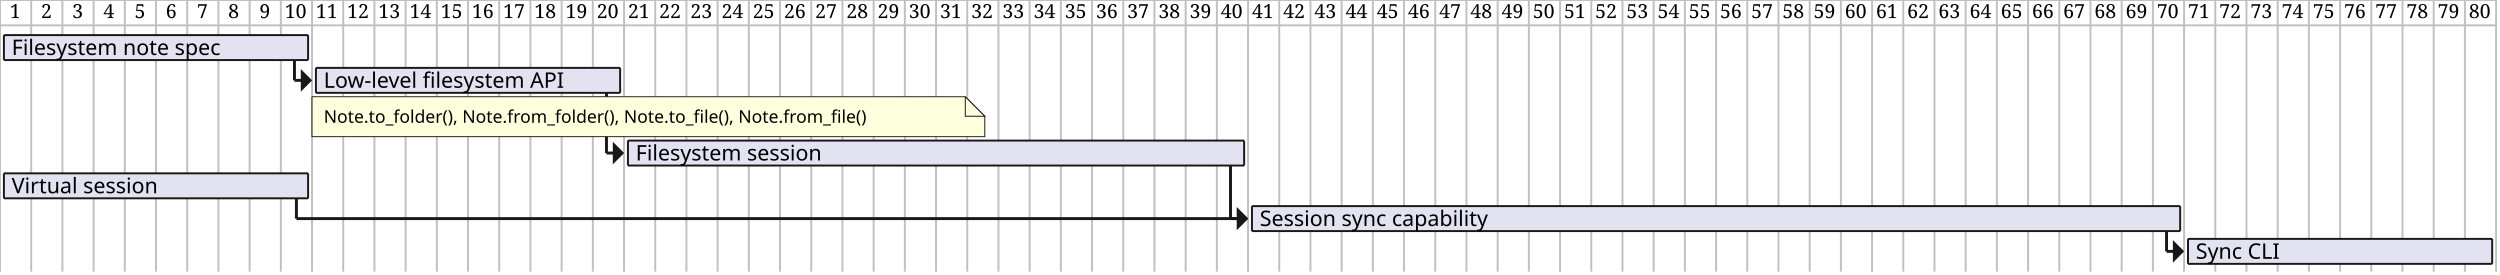
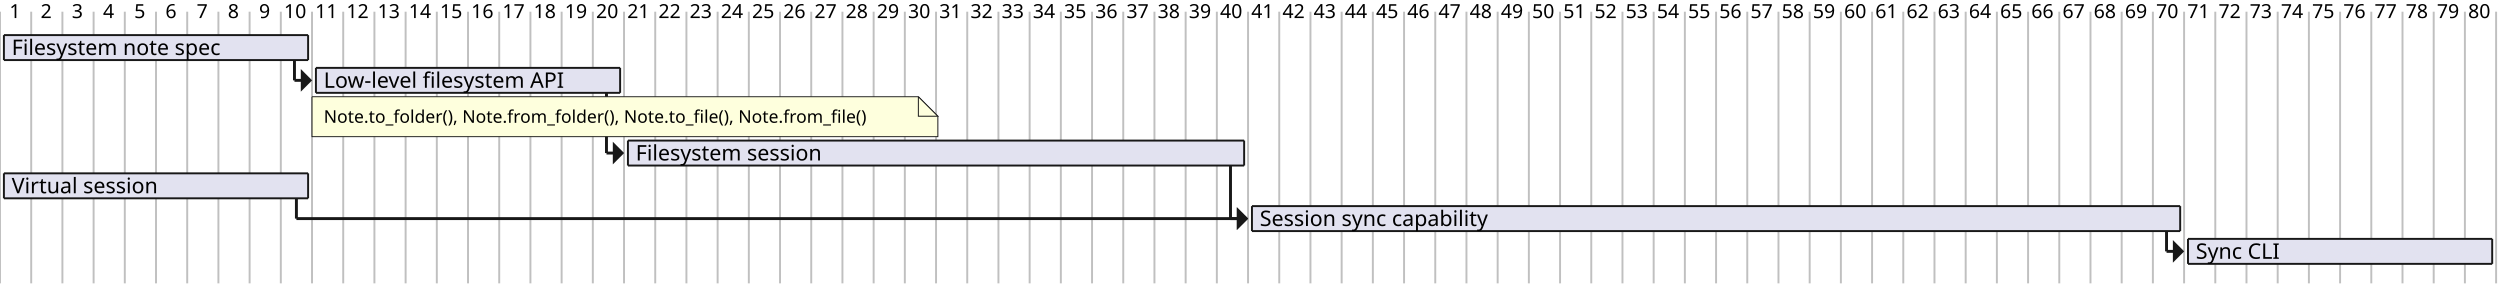
- <svg xmlns="http://www.w3.org/2000/svg" contentStyleType="text/css" height="141px" preserveAspectRatio="none" style="width:1282px;height:141px;background:#FFFFFF;" version="1.1" viewBox="0 0 1282 141" width="1282px" zoomAndPan="magnify">
+ <svg xmlns="http://www.w3.org/2000/svg" contentStyleType="text/css" height="147px" preserveAspectRatio="none" style="width:1282px;height:147px;background:#FFFFFF;" version="1.1" viewBox="0 0 1282 147" width="1282px" zoomAndPan="magnify">
  <defs />
  <g>
-     <line style="stroke:#C0C0C0;stroke-width:1.0;" x1="0" x2="0" y1="0" y2="139.305" />
-     <line style="stroke:#C0C0C0;stroke-width:1.0;" x1="16" x2="16" y1="0" y2="139.305" />
-     <line style="stroke:#C0C0C0;stroke-width:1.0;" x1="32" x2="32" y1="0" y2="139.305" />
-     <line style="stroke:#C0C0C0;stroke-width:1.0;" x1="48" x2="48" y1="0" y2="139.305" />
-     <line style="stroke:#C0C0C0;stroke-width:1.0;" x1="64" x2="64" y1="0" y2="139.305" />
-     <line style="stroke:#C0C0C0;stroke-width:1.0;" x1="80" x2="80" y1="0" y2="139.305" />
-     <line style="stroke:#C0C0C0;stroke-width:1.0;" x1="96" x2="96" y1="0" y2="139.305" />
-     <line style="stroke:#C0C0C0;stroke-width:1.0;" x1="112" x2="112" y1="0" y2="139.305" />
-     <line style="stroke:#C0C0C0;stroke-width:1.0;" x1="128" x2="128" y1="0" y2="139.305" />
-     <line style="stroke:#C0C0C0;stroke-width:1.0;" x1="144" x2="144" y1="0" y2="139.305" />
-     <line style="stroke:#C0C0C0;stroke-width:1.0;" x1="160" x2="160" y1="0" y2="139.305" />
-     <line style="stroke:#C0C0C0;stroke-width:1.0;" x1="176" x2="176" y1="0" y2="139.305" />
-     <line style="stroke:#C0C0C0;stroke-width:1.0;" x1="192" x2="192" y1="0" y2="139.305" />
-     <line style="stroke:#C0C0C0;stroke-width:1.0;" x1="208" x2="208" y1="0" y2="139.305" />
-     <line style="stroke:#C0C0C0;stroke-width:1.0;" x1="224" x2="224" y1="0" y2="139.305" />
-     <line style="stroke:#C0C0C0;stroke-width:1.0;" x1="240" x2="240" y1="0" y2="139.305" />
-     <line style="stroke:#C0C0C0;stroke-width:1.0;" x1="256" x2="256" y1="0" y2="139.305" />
-     <line style="stroke:#C0C0C0;stroke-width:1.0;" x1="272" x2="272" y1="0" y2="139.305" />
-     <line style="stroke:#C0C0C0;stroke-width:1.0;" x1="288" x2="288" y1="0" y2="139.305" />
-     <line style="stroke:#C0C0C0;stroke-width:1.0;" x1="304" x2="304" y1="0" y2="139.305" />
-     <line style="stroke:#C0C0C0;stroke-width:1.0;" x1="320" x2="320" y1="0" y2="139.305" />
-     <line style="stroke:#C0C0C0;stroke-width:1.0;" x1="336" x2="336" y1="0" y2="139.305" />
-     <line style="stroke:#C0C0C0;stroke-width:1.0;" x1="352" x2="352" y1="0" y2="139.305" />
-     <line style="stroke:#C0C0C0;stroke-width:1.0;" x1="368" x2="368" y1="0" y2="139.305" />
-     <line style="stroke:#C0C0C0;stroke-width:1.0;" x1="384" x2="384" y1="0" y2="139.305" />
-     <line style="stroke:#C0C0C0;stroke-width:1.0;" x1="400" x2="400" y1="0" y2="139.305" />
-     <line style="stroke:#C0C0C0;stroke-width:1.0;" x1="416" x2="416" y1="0" y2="139.305" />
-     <line style="stroke:#C0C0C0;stroke-width:1.0;" x1="432" x2="432" y1="0" y2="139.305" />
-     <line style="stroke:#C0C0C0;stroke-width:1.0;" x1="448" x2="448" y1="0" y2="139.305" />
-     <line style="stroke:#C0C0C0;stroke-width:1.0;" x1="464" x2="464" y1="0" y2="139.305" />
-     <line style="stroke:#C0C0C0;stroke-width:1.0;" x1="480" x2="480" y1="0" y2="139.305" />
-     <line style="stroke:#C0C0C0;stroke-width:1.0;" x1="496" x2="496" y1="0" y2="139.305" />
-     <line style="stroke:#C0C0C0;stroke-width:1.0;" x1="512" x2="512" y1="0" y2="139.305" />
-     <line style="stroke:#C0C0C0;stroke-width:1.0;" x1="528" x2="528" y1="0" y2="139.305" />
-     <line style="stroke:#C0C0C0;stroke-width:1.0;" x1="544" x2="544" y1="0" y2="139.305" />
-     <line style="stroke:#C0C0C0;stroke-width:1.0;" x1="560" x2="560" y1="0" y2="139.305" />
-     <line style="stroke:#C0C0C0;stroke-width:1.0;" x1="576" x2="576" y1="0" y2="139.305" />
-     <line style="stroke:#C0C0C0;stroke-width:1.0;" x1="592" x2="592" y1="0" y2="139.305" />
-     <line style="stroke:#C0C0C0;stroke-width:1.0;" x1="608" x2="608" y1="0" y2="139.305" />
-     <line style="stroke:#C0C0C0;stroke-width:1.0;" x1="624" x2="624" y1="0" y2="139.305" />
-     <line style="stroke:#C0C0C0;stroke-width:1.0;" x1="640" x2="640" y1="0" y2="139.305" />
-     <line style="stroke:#C0C0C0;stroke-width:1.0;" x1="656" x2="656" y1="0" y2="139.305" />
-     <line style="stroke:#C0C0C0;stroke-width:1.0;" x1="672" x2="672" y1="0" y2="139.305" />
-     <line style="stroke:#C0C0C0;stroke-width:1.0;" x1="688" x2="688" y1="0" y2="139.305" />
-     <line style="stroke:#C0C0C0;stroke-width:1.0;" x1="704" x2="704" y1="0" y2="139.305" />
-     <line style="stroke:#C0C0C0;stroke-width:1.0;" x1="720" x2="720" y1="0" y2="139.305" />
-     <line style="stroke:#C0C0C0;stroke-width:1.0;" x1="736" x2="736" y1="0" y2="139.305" />
-     <line style="stroke:#C0C0C0;stroke-width:1.0;" x1="752" x2="752" y1="0" y2="139.305" />
-     <line style="stroke:#C0C0C0;stroke-width:1.0;" x1="768" x2="768" y1="0" y2="139.305" />
-     <line style="stroke:#C0C0C0;stroke-width:1.0;" x1="784" x2="784" y1="0" y2="139.305" />
-     <line style="stroke:#C0C0C0;stroke-width:1.0;" x1="800" x2="800" y1="0" y2="139.305" />
-     <line style="stroke:#C0C0C0;stroke-width:1.0;" x1="816" x2="816" y1="0" y2="139.305" />
-     <line style="stroke:#C0C0C0;stroke-width:1.0;" x1="832" x2="832" y1="0" y2="139.305" />
-     <line style="stroke:#C0C0C0;stroke-width:1.0;" x1="848" x2="848" y1="0" y2="139.305" />
-     <line style="stroke:#C0C0C0;stroke-width:1.0;" x1="864" x2="864" y1="0" y2="139.305" />
-     <line style="stroke:#C0C0C0;stroke-width:1.0;" x1="880" x2="880" y1="0" y2="139.305" />
-     <line style="stroke:#C0C0C0;stroke-width:1.0;" x1="896" x2="896" y1="0" y2="139.305" />
-     <line style="stroke:#C0C0C0;stroke-width:1.0;" x1="912" x2="912" y1="0" y2="139.305" />
-     <line style="stroke:#C0C0C0;stroke-width:1.0;" x1="928" x2="928" y1="0" y2="139.305" />
-     <line style="stroke:#C0C0C0;stroke-width:1.0;" x1="944" x2="944" y1="0" y2="139.305" />
-     <line style="stroke:#C0C0C0;stroke-width:1.0;" x1="960" x2="960" y1="0" y2="139.305" />
-     <line style="stroke:#C0C0C0;stroke-width:1.0;" x1="976" x2="976" y1="0" y2="139.305" />
-     <line style="stroke:#C0C0C0;stroke-width:1.0;" x1="992" x2="992" y1="0" y2="139.305" />
-     <line style="stroke:#C0C0C0;stroke-width:1.0;" x1="1008" x2="1008" y1="0" y2="139.305" />
-     <line style="stroke:#C0C0C0;stroke-width:1.0;" x1="1024" x2="1024" y1="0" y2="139.305" />
-     <line style="stroke:#C0C0C0;stroke-width:1.0;" x1="1040" x2="1040" y1="0" y2="139.305" />
-     <line style="stroke:#C0C0C0;stroke-width:1.0;" x1="1056" x2="1056" y1="0" y2="139.305" />
-     <line style="stroke:#C0C0C0;stroke-width:1.0;" x1="1072" x2="1072" y1="0" y2="139.305" />
-     <line style="stroke:#C0C0C0;stroke-width:1.0;" x1="1088" x2="1088" y1="0" y2="139.305" />
-     <line style="stroke:#C0C0C0;stroke-width:1.0;" x1="1104" x2="1104" y1="0" y2="139.305" />
-     <line style="stroke:#C0C0C0;stroke-width:1.0;" x1="1120" x2="1120" y1="0" y2="139.305" />
-     <line style="stroke:#C0C0C0;stroke-width:1.0;" x1="1136" x2="1136" y1="0" y2="139.305" />
-     <line style="stroke:#C0C0C0;stroke-width:1.0;" x1="1152" x2="1152" y1="0" y2="139.305" />
-     <line style="stroke:#C0C0C0;stroke-width:1.0;" x1="1168" x2="1168" y1="0" y2="139.305" />
-     <line style="stroke:#C0C0C0;stroke-width:1.0;" x1="1184" x2="1184" y1="0" y2="139.305" />
-     <line style="stroke:#C0C0C0;stroke-width:1.0;" x1="1200" x2="1200" y1="0" y2="139.305" />
-     <line style="stroke:#C0C0C0;stroke-width:1.0;" x1="1216" x2="1216" y1="0" y2="139.305" />
-     <line style="stroke:#C0C0C0;stroke-width:1.0;" x1="1232" x2="1232" y1="0" y2="139.305" />
-     <line style="stroke:#C0C0C0;stroke-width:1.0;" x1="1248" x2="1248" y1="0" y2="139.305" />
-     <line style="stroke:#C0C0C0;stroke-width:1.0;" x1="1264" x2="1264" y1="0" y2="139.305" />
-     <line style="stroke:#C0C0C0;stroke-width:1.0;" x1="1280" x2="1280" y1="0" y2="139.305" />
-     <text fill="#000000" font-family="Serif" font-size="10" lengthAdjust="spacing" textLength="6" x="5" y="9.282">1</text>
-     <text fill="#000000" font-family="Serif" font-size="10" lengthAdjust="spacing" textLength="6" x="21" y="9.282">2</text>
-     <text fill="#000000" font-family="Serif" font-size="10" lengthAdjust="spacing" textLength="6" x="37" y="9.282">3</text>
-     <text fill="#000000" font-family="Serif" font-size="10" lengthAdjust="spacing" textLength="6" x="53" y="9.282">4</text>
-     <text fill="#000000" font-family="Serif" font-size="10" lengthAdjust="spacing" textLength="6" x="69" y="9.282">5</text>
-     <text fill="#000000" font-family="Serif" font-size="10" lengthAdjust="spacing" textLength="6" x="85" y="9.282">6</text>
-     <text fill="#000000" font-family="Serif" font-size="10" lengthAdjust="spacing" textLength="6" x="101" y="9.282">7</text>
-     <text fill="#000000" font-family="Serif" font-size="10" lengthAdjust="spacing" textLength="6" x="117" y="9.282">8</text>
-     <text fill="#000000" font-family="Serif" font-size="10" lengthAdjust="spacing" textLength="6" x="133" y="9.282">9</text>
-     <text fill="#000000" font-family="Serif" font-size="10" lengthAdjust="spacing" textLength="12" x="146" y="9.282">10</text>
-     <text fill="#000000" font-family="Serif" font-size="10" lengthAdjust="spacing" textLength="12" x="162" y="9.282">11</text>
-     <text fill="#000000" font-family="Serif" font-size="10" lengthAdjust="spacing" textLength="12" x="178" y="9.282">12</text>
-     <text fill="#000000" font-family="Serif" font-size="10" lengthAdjust="spacing" textLength="12" x="194" y="9.282">13</text>
-     <text fill="#000000" font-family="Serif" font-size="10" lengthAdjust="spacing" textLength="12" x="210" y="9.282">14</text>
-     <text fill="#000000" font-family="Serif" font-size="10" lengthAdjust="spacing" textLength="12" x="226" y="9.282">15</text>
-     <text fill="#000000" font-family="Serif" font-size="10" lengthAdjust="spacing" textLength="12" x="242" y="9.282">16</text>
-     <text fill="#000000" font-family="Serif" font-size="10" lengthAdjust="spacing" textLength="12" x="258" y="9.282">17</text>
-     <text fill="#000000" font-family="Serif" font-size="10" lengthAdjust="spacing" textLength="12" x="274" y="9.282">18</text>
-     <text fill="#000000" font-family="Serif" font-size="10" lengthAdjust="spacing" textLength="12" x="290" y="9.282">19</text>
-     <text fill="#000000" font-family="Serif" font-size="10" lengthAdjust="spacing" textLength="12" x="306" y="9.282">20</text>
-     <text fill="#000000" font-family="Serif" font-size="10" lengthAdjust="spacing" textLength="12" x="322" y="9.282">21</text>
-     <text fill="#000000" font-family="Serif" font-size="10" lengthAdjust="spacing" textLength="12" x="338" y="9.282">22</text>
-     <text fill="#000000" font-family="Serif" font-size="10" lengthAdjust="spacing" textLength="12" x="354" y="9.282">23</text>
-     <text fill="#000000" font-family="Serif" font-size="10" lengthAdjust="spacing" textLength="12" x="370" y="9.282">24</text>
-     <text fill="#000000" font-family="Serif" font-size="10" lengthAdjust="spacing" textLength="12" x="386" y="9.282">25</text>
-     <text fill="#000000" font-family="Serif" font-size="10" lengthAdjust="spacing" textLength="12" x="402" y="9.282">26</text>
-     <text fill="#000000" font-family="Serif" font-size="10" lengthAdjust="spacing" textLength="12" x="418" y="9.282">27</text>
-     <text fill="#000000" font-family="Serif" font-size="10" lengthAdjust="spacing" textLength="12" x="434" y="9.282">28</text>
-     <text fill="#000000" font-family="Serif" font-size="10" lengthAdjust="spacing" textLength="12" x="450" y="9.282">29</text>
-     <text fill="#000000" font-family="Serif" font-size="10" lengthAdjust="spacing" textLength="12" x="466" y="9.282">30</text>
-     <text fill="#000000" font-family="Serif" font-size="10" lengthAdjust="spacing" textLength="12" x="482" y="9.282">31</text>
-     <text fill="#000000" font-family="Serif" font-size="10" lengthAdjust="spacing" textLength="12" x="498" y="9.282">32</text>
-     <text fill="#000000" font-family="Serif" font-size="10" lengthAdjust="spacing" textLength="12" x="514" y="9.282">33</text>
-     <text fill="#000000" font-family="Serif" font-size="10" lengthAdjust="spacing" textLength="12" x="530" y="9.282">34</text>
-     <text fill="#000000" font-family="Serif" font-size="10" lengthAdjust="spacing" textLength="12" x="546" y="9.282">35</text>
-     <text fill="#000000" font-family="Serif" font-size="10" lengthAdjust="spacing" textLength="12" x="562" y="9.282">36</text>
-     <text fill="#000000" font-family="Serif" font-size="10" lengthAdjust="spacing" textLength="12" x="578" y="9.282">37</text>
-     <text fill="#000000" font-family="Serif" font-size="10" lengthAdjust="spacing" textLength="12" x="594" y="9.282">38</text>
-     <text fill="#000000" font-family="Serif" font-size="10" lengthAdjust="spacing" textLength="12" x="610" y="9.282">39</text>
-     <text fill="#000000" font-family="Serif" font-size="10" lengthAdjust="spacing" textLength="12" x="626" y="9.282">40</text>
-     <text fill="#000000" font-family="Serif" font-size="10" lengthAdjust="spacing" textLength="12" x="642" y="9.282">41</text>
-     <text fill="#000000" font-family="Serif" font-size="10" lengthAdjust="spacing" textLength="12" x="658" y="9.282">42</text>
-     <text fill="#000000" font-family="Serif" font-size="10" lengthAdjust="spacing" textLength="12" x="674" y="9.282">43</text>
-     <text fill="#000000" font-family="Serif" font-size="10" lengthAdjust="spacing" textLength="12" x="690" y="9.282">44</text>
-     <text fill="#000000" font-family="Serif" font-size="10" lengthAdjust="spacing" textLength="12" x="706" y="9.282">45</text>
-     <text fill="#000000" font-family="Serif" font-size="10" lengthAdjust="spacing" textLength="12" x="722" y="9.282">46</text>
-     <text fill="#000000" font-family="Serif" font-size="10" lengthAdjust="spacing" textLength="12" x="738" y="9.282">47</text>
-     <text fill="#000000" font-family="Serif" font-size="10" lengthAdjust="spacing" textLength="12" x="754" y="9.282">48</text>
-     <text fill="#000000" font-family="Serif" font-size="10" lengthAdjust="spacing" textLength="12" x="770" y="9.282">49</text>
-     <text fill="#000000" font-family="Serif" font-size="10" lengthAdjust="spacing" textLength="12" x="786" y="9.282">50</text>
-     <text fill="#000000" font-family="Serif" font-size="10" lengthAdjust="spacing" textLength="12" x="802" y="9.282">51</text>
-     <text fill="#000000" font-family="Serif" font-size="10" lengthAdjust="spacing" textLength="12" x="818" y="9.282">52</text>
-     <text fill="#000000" font-family="Serif" font-size="10" lengthAdjust="spacing" textLength="12" x="834" y="9.282">53</text>
-     <text fill="#000000" font-family="Serif" font-size="10" lengthAdjust="spacing" textLength="12" x="850" y="9.282">54</text>
-     <text fill="#000000" font-family="Serif" font-size="10" lengthAdjust="spacing" textLength="12" x="866" y="9.282">55</text>
-     <text fill="#000000" font-family="Serif" font-size="10" lengthAdjust="spacing" textLength="12" x="882" y="9.282">56</text>
-     <text fill="#000000" font-family="Serif" font-size="10" lengthAdjust="spacing" textLength="12" x="898" y="9.282">57</text>
-     <text fill="#000000" font-family="Serif" font-size="10" lengthAdjust="spacing" textLength="12" x="914" y="9.282">58</text>
-     <text fill="#000000" font-family="Serif" font-size="10" lengthAdjust="spacing" textLength="12" x="930" y="9.282">59</text>
-     <text fill="#000000" font-family="Serif" font-size="10" lengthAdjust="spacing" textLength="12" x="946" y="9.282">60</text>
-     <text fill="#000000" font-family="Serif" font-size="10" lengthAdjust="spacing" textLength="12" x="962" y="9.282">61</text>
-     <text fill="#000000" font-family="Serif" font-size="10" lengthAdjust="spacing" textLength="12" x="978" y="9.282">62</text>
-     <text fill="#000000" font-family="Serif" font-size="10" lengthAdjust="spacing" textLength="12" x="994" y="9.282">63</text>
-     <text fill="#000000" font-family="Serif" font-size="10" lengthAdjust="spacing" textLength="12" x="1010" y="9.282">64</text>
-     <text fill="#000000" font-family="Serif" font-size="10" lengthAdjust="spacing" textLength="12" x="1026" y="9.282">65</text>
-     <text fill="#000000" font-family="Serif" font-size="10" lengthAdjust="spacing" textLength="12" x="1042" y="9.282">66</text>
-     <text fill="#000000" font-family="Serif" font-size="10" lengthAdjust="spacing" textLength="12" x="1058" y="9.282">67</text>
-     <text fill="#000000" font-family="Serif" font-size="10" lengthAdjust="spacing" textLength="12" x="1074" y="9.282">68</text>
-     <text fill="#000000" font-family="Serif" font-size="10" lengthAdjust="spacing" textLength="12" x="1090" y="9.282">69</text>
-     <text fill="#000000" font-family="Serif" font-size="10" lengthAdjust="spacing" textLength="12" x="1106" y="9.282">70</text>
-     <text fill="#000000" font-family="Serif" font-size="10" lengthAdjust="spacing" textLength="12" x="1122" y="9.282">71</text>
-     <text fill="#000000" font-family="Serif" font-size="10" lengthAdjust="spacing" textLength="12" x="1138" y="9.282">72</text>
-     <text fill="#000000" font-family="Serif" font-size="10" lengthAdjust="spacing" textLength="12" x="1154" y="9.282">73</text>
-     <text fill="#000000" font-family="Serif" font-size="10" lengthAdjust="spacing" textLength="12" x="1170" y="9.282">74</text>
-     <text fill="#000000" font-family="Serif" font-size="10" lengthAdjust="spacing" textLength="12" x="1186" y="9.282">75</text>
-     <text fill="#000000" font-family="Serif" font-size="10" lengthAdjust="spacing" textLength="12" x="1202" y="9.282">76</text>
-     <text fill="#000000" font-family="Serif" font-size="10" lengthAdjust="spacing" textLength="12" x="1218" y="9.282">77</text>
-     <text fill="#000000" font-family="Serif" font-size="10" lengthAdjust="spacing" textLength="12" x="1234" y="9.282">78</text>
-     <text fill="#000000" font-family="Serif" font-size="10" lengthAdjust="spacing" textLength="12" x="1250" y="9.282">79</text>
-     <text fill="#000000" font-family="Serif" font-size="10" lengthAdjust="spacing" textLength="12" x="1266" y="9.282">80</text>
-     <line style="stroke:#C0C0C0;stroke-width:1.0;" x1="0" x2="1280" y1="0" y2="0" />
-     <line style="stroke:#C0C0C0;stroke-width:1.0;" x1="0" x2="1280" y1="13" y2="13" />
+     <line style="stroke:#C0C0C0;stroke-width:1.0;" x1="0" x2="0" y1="6" y2="145.305" />
+     <line style="stroke:#C0C0C0;stroke-width:1.0;" x1="16" x2="16" y1="6" y2="145.305" />
+     <line style="stroke:#C0C0C0;stroke-width:1.0;" x1="32" x2="32" y1="6" y2="145.305" />
+     <line style="stroke:#C0C0C0;stroke-width:1.0;" x1="48" x2="48" y1="6" y2="145.305" />
+     <line style="stroke:#C0C0C0;stroke-width:1.0;" x1="64" x2="64" y1="6" y2="145.305" />
+     <line style="stroke:#C0C0C0;stroke-width:1.0;" x1="80" x2="80" y1="6" y2="145.305" />
+     <line style="stroke:#C0C0C0;stroke-width:1.0;" x1="96" x2="96" y1="6" y2="145.305" />
+     <line style="stroke:#C0C0C0;stroke-width:1.0;" x1="112" x2="112" y1="6" y2="145.305" />
+     <line style="stroke:#C0C0C0;stroke-width:1.0;" x1="128" x2="128" y1="6" y2="145.305" />
+     <line style="stroke:#C0C0C0;stroke-width:1.0;" x1="144" x2="144" y1="6" y2="145.305" />
+     <line style="stroke:#C0C0C0;stroke-width:1.0;" x1="160" x2="160" y1="6" y2="145.305" />
+     <line style="stroke:#C0C0C0;stroke-width:1.0;" x1="176" x2="176" y1="6" y2="145.305" />
+     <line style="stroke:#C0C0C0;stroke-width:1.0;" x1="192" x2="192" y1="6" y2="145.305" />
+     <line style="stroke:#C0C0C0;stroke-width:1.0;" x1="208" x2="208" y1="6" y2="145.305" />
+     <line style="stroke:#C0C0C0;stroke-width:1.0;" x1="224" x2="224" y1="6" y2="145.305" />
+     <line style="stroke:#C0C0C0;stroke-width:1.0;" x1="240" x2="240" y1="6" y2="145.305" />
+     <line style="stroke:#C0C0C0;stroke-width:1.0;" x1="256" x2="256" y1="6" y2="145.305" />
+     <line style="stroke:#C0C0C0;stroke-width:1.0;" x1="272" x2="272" y1="6" y2="145.305" />
+     <line style="stroke:#C0C0C0;stroke-width:1.0;" x1="288" x2="288" y1="6" y2="145.305" />
+     <line style="stroke:#C0C0C0;stroke-width:1.0;" x1="304" x2="304" y1="6" y2="145.305" />
+     <line style="stroke:#C0C0C0;stroke-width:1.0;" x1="320" x2="320" y1="6" y2="145.305" />
+     <line style="stroke:#C0C0C0;stroke-width:1.0;" x1="336" x2="336" y1="6" y2="145.305" />
+     <line style="stroke:#C0C0C0;stroke-width:1.0;" x1="352" x2="352" y1="6" y2="145.305" />
+     <line style="stroke:#C0C0C0;stroke-width:1.0;" x1="368" x2="368" y1="6" y2="145.305" />
+     <line style="stroke:#C0C0C0;stroke-width:1.0;" x1="384" x2="384" y1="6" y2="145.305" />
+     <line style="stroke:#C0C0C0;stroke-width:1.0;" x1="400" x2="400" y1="6" y2="145.305" />
+     <line style="stroke:#C0C0C0;stroke-width:1.0;" x1="416" x2="416" y1="6" y2="145.305" />
+     <line style="stroke:#C0C0C0;stroke-width:1.0;" x1="432" x2="432" y1="6" y2="145.305" />
+     <line style="stroke:#C0C0C0;stroke-width:1.0;" x1="448" x2="448" y1="6" y2="145.305" />
+     <line style="stroke:#C0C0C0;stroke-width:1.0;" x1="464" x2="464" y1="6" y2="145.305" />
+     <line style="stroke:#C0C0C0;stroke-width:1.0;" x1="480" x2="480" y1="6" y2="145.305" />
+     <line style="stroke:#C0C0C0;stroke-width:1.0;" x1="496" x2="496" y1="6" y2="145.305" />
+     <line style="stroke:#C0C0C0;stroke-width:1.0;" x1="512" x2="512" y1="6" y2="145.305" />
+     <line style="stroke:#C0C0C0;stroke-width:1.0;" x1="528" x2="528" y1="6" y2="145.305" />
+     <line style="stroke:#C0C0C0;stroke-width:1.0;" x1="544" x2="544" y1="6" y2="145.305" />
+     <line style="stroke:#C0C0C0;stroke-width:1.0;" x1="560" x2="560" y1="6" y2="145.305" />
+     <line style="stroke:#C0C0C0;stroke-width:1.0;" x1="576" x2="576" y1="6" y2="145.305" />
+     <line style="stroke:#C0C0C0;stroke-width:1.0;" x1="592" x2="592" y1="6" y2="145.305" />
+     <line style="stroke:#C0C0C0;stroke-width:1.0;" x1="608" x2="608" y1="6" y2="145.305" />
+     <line style="stroke:#C0C0C0;stroke-width:1.0;" x1="624" x2="624" y1="6" y2="145.305" />
+     <line style="stroke:#C0C0C0;stroke-width:1.0;" x1="640" x2="640" y1="6" y2="145.305" />
+     <line style="stroke:#C0C0C0;stroke-width:1.0;" x1="656" x2="656" y1="6" y2="145.305" />
+     <line style="stroke:#C0C0C0;stroke-width:1.0;" x1="672" x2="672" y1="6" y2="145.305" />
+     <line style="stroke:#C0C0C0;stroke-width:1.0;" x1="688" x2="688" y1="6" y2="145.305" />
+     <line style="stroke:#C0C0C0;stroke-width:1.0;" x1="704" x2="704" y1="6" y2="145.305" />
+     <line style="stroke:#C0C0C0;stroke-width:1.0;" x1="720" x2="720" y1="6" y2="145.305" />
+     <line style="stroke:#C0C0C0;stroke-width:1.0;" x1="736" x2="736" y1="6" y2="145.305" />
+     <line style="stroke:#C0C0C0;stroke-width:1.0;" x1="752" x2="752" y1="6" y2="145.305" />
+     <line style="stroke:#C0C0C0;stroke-width:1.0;" x1="768" x2="768" y1="6" y2="145.305" />
+     <line style="stroke:#C0C0C0;stroke-width:1.0;" x1="784" x2="784" y1="6" y2="145.305" />
+     <line style="stroke:#C0C0C0;stroke-width:1.0;" x1="800" x2="800" y1="6" y2="145.305" />
+     <line style="stroke:#C0C0C0;stroke-width:1.0;" x1="816" x2="816" y1="6" y2="145.305" />
+     <line style="stroke:#C0C0C0;stroke-width:1.0;" x1="832" x2="832" y1="6" y2="145.305" />
+     <line style="stroke:#C0C0C0;stroke-width:1.0;" x1="848" x2="848" y1="6" y2="145.305" />
+     <line style="stroke:#C0C0C0;stroke-width:1.0;" x1="864" x2="864" y1="6" y2="145.305" />
+     <line style="stroke:#C0C0C0;stroke-width:1.0;" x1="880" x2="880" y1="6" y2="145.305" />
+     <line style="stroke:#C0C0C0;stroke-width:1.0;" x1="896" x2="896" y1="6" y2="145.305" />
+     <line style="stroke:#C0C0C0;stroke-width:1.0;" x1="912" x2="912" y1="6" y2="145.305" />
+     <line style="stroke:#C0C0C0;stroke-width:1.0;" x1="928" x2="928" y1="6" y2="145.305" />
+     <line style="stroke:#C0C0C0;stroke-width:1.0;" x1="944" x2="944" y1="6" y2="145.305" />
+     <line style="stroke:#C0C0C0;stroke-width:1.0;" x1="960" x2="960" y1="6" y2="145.305" />
+     <line style="stroke:#C0C0C0;stroke-width:1.0;" x1="976" x2="976" y1="6" y2="145.305" />
+     <line style="stroke:#C0C0C0;stroke-width:1.0;" x1="992" x2="992" y1="6" y2="145.305" />
+     <line style="stroke:#C0C0C0;stroke-width:1.0;" x1="1008" x2="1008" y1="6" y2="145.305" />
+     <line style="stroke:#C0C0C0;stroke-width:1.0;" x1="1024" x2="1024" y1="6" y2="145.305" />
+     <line style="stroke:#C0C0C0;stroke-width:1.0;" x1="1040" x2="1040" y1="6" y2="145.305" />
+     <line style="stroke:#C0C0C0;stroke-width:1.0;" x1="1056" x2="1056" y1="6" y2="145.305" />
+     <line style="stroke:#C0C0C0;stroke-width:1.0;" x1="1072" x2="1072" y1="6" y2="145.305" />
+     <line style="stroke:#C0C0C0;stroke-width:1.0;" x1="1088" x2="1088" y1="6" y2="145.305" />
+     <line style="stroke:#C0C0C0;stroke-width:1.0;" x1="1104" x2="1104" y1="6" y2="145.305" />
+     <line style="stroke:#C0C0C0;stroke-width:1.0;" x1="1120" x2="1120" y1="6" y2="145.305" />
+     <line style="stroke:#C0C0C0;stroke-width:1.0;" x1="1136" x2="1136" y1="6" y2="145.305" />
+     <line style="stroke:#C0C0C0;stroke-width:1.0;" x1="1152" x2="1152" y1="6" y2="145.305" />
+     <line style="stroke:#C0C0C0;stroke-width:1.0;" x1="1168" x2="1168" y1="6" y2="145.305" />
+     <line style="stroke:#C0C0C0;stroke-width:1.0;" x1="1184" x2="1184" y1="6" y2="145.305" />
+     <line style="stroke:#C0C0C0;stroke-width:1.0;" x1="1200" x2="1200" y1="6" y2="145.305" />
+     <line style="stroke:#C0C0C0;stroke-width:1.0;" x1="1216" x2="1216" y1="6" y2="145.305" />
+     <line style="stroke:#C0C0C0;stroke-width:1.0;" x1="1232" x2="1232" y1="6" y2="145.305" />
+     <line style="stroke:#C0C0C0;stroke-width:1.0;" x1="1248" x2="1248" y1="6" y2="145.305" />
+     <line style="stroke:#C0C0C0;stroke-width:1.0;" x1="1264" x2="1264" y1="6" y2="145.305" />
+     <line style="stroke:#C0C0C0;stroke-width:1.0;" x1="1280" x2="1280" y1="6" y2="145.305" />
+     <text fill="#000000" font-family="sans-serif" font-size="10" lengthAdjust="spacing" textLength="6.362" x="4.819" y="9.282">1</text>
+     <text fill="#000000" font-family="sans-serif" font-size="10" lengthAdjust="spacing" textLength="6.362" x="20.819" y="9.282">2</text>
+     <text fill="#000000" font-family="sans-serif" font-size="10" lengthAdjust="spacing" textLength="6.362" x="36.819" y="9.282">3</text>
+     <text fill="#000000" font-family="sans-serif" font-size="10" lengthAdjust="spacing" textLength="6.362" x="52.819" y="9.282">4</text>
+     <text fill="#000000" font-family="sans-serif" font-size="10" lengthAdjust="spacing" textLength="6.362" x="68.819" y="9.282">5</text>
+     <text fill="#000000" font-family="sans-serif" font-size="10" lengthAdjust="spacing" textLength="6.362" x="84.819" y="9.282">6</text>
+     <text fill="#000000" font-family="sans-serif" font-size="10" lengthAdjust="spacing" textLength="6.362" x="100.819" y="9.282">7</text>
+     <text fill="#000000" font-family="sans-serif" font-size="10" lengthAdjust="spacing" textLength="6.362" x="116.819" y="9.282">8</text>
+     <text fill="#000000" font-family="sans-serif" font-size="10" lengthAdjust="spacing" textLength="6.362" x="132.819" y="9.282">9</text>
+     <text fill="#000000" font-family="sans-serif" font-size="10" lengthAdjust="spacing" textLength="12.725" x="145.638" y="9.282">10</text>
+     <text fill="#000000" font-family="sans-serif" font-size="10" lengthAdjust="spacing" textLength="12.725" x="161.638" y="9.282">11</text>
+     <text fill="#000000" font-family="sans-serif" font-size="10" lengthAdjust="spacing" textLength="12.725" x="177.638" y="9.282">12</text>
+     <text fill="#000000" font-family="sans-serif" font-size="10" lengthAdjust="spacing" textLength="12.725" x="193.638" y="9.282">13</text>
+     <text fill="#000000" font-family="sans-serif" font-size="10" lengthAdjust="spacing" textLength="12.725" x="209.638" y="9.282">14</text>
+     <text fill="#000000" font-family="sans-serif" font-size="10" lengthAdjust="spacing" textLength="12.725" x="225.638" y="9.282">15</text>
+     <text fill="#000000" font-family="sans-serif" font-size="10" lengthAdjust="spacing" textLength="12.725" x="241.638" y="9.282">16</text>
+     <text fill="#000000" font-family="sans-serif" font-size="10" lengthAdjust="spacing" textLength="12.725" x="257.638" y="9.282">17</text>
+     <text fill="#000000" font-family="sans-serif" font-size="10" lengthAdjust="spacing" textLength="12.725" x="273.638" y="9.282">18</text>
+     <text fill="#000000" font-family="sans-serif" font-size="10" lengthAdjust="spacing" textLength="12.725" x="289.638" y="9.282">19</text>
+     <text fill="#000000" font-family="sans-serif" font-size="10" lengthAdjust="spacing" textLength="12.725" x="305.638" y="9.282">20</text>
+     <text fill="#000000" font-family="sans-serif" font-size="10" lengthAdjust="spacing" textLength="12.725" x="321.638" y="9.282">21</text>
+     <text fill="#000000" font-family="sans-serif" font-size="10" lengthAdjust="spacing" textLength="12.725" x="337.638" y="9.282">22</text>
+     <text fill="#000000" font-family="sans-serif" font-size="10" lengthAdjust="spacing" textLength="12.725" x="353.638" y="9.282">23</text>
+     <text fill="#000000" font-family="sans-serif" font-size="10" lengthAdjust="spacing" textLength="12.725" x="369.638" y="9.282">24</text>
+     <text fill="#000000" font-family="sans-serif" font-size="10" lengthAdjust="spacing" textLength="12.725" x="385.638" y="9.282">25</text>
+     <text fill="#000000" font-family="sans-serif" font-size="10" lengthAdjust="spacing" textLength="12.725" x="401.638" y="9.282">26</text>
+     <text fill="#000000" font-family="sans-serif" font-size="10" lengthAdjust="spacing" textLength="12.725" x="417.638" y="9.282">27</text>
+     <text fill="#000000" font-family="sans-serif" font-size="10" lengthAdjust="spacing" textLength="12.725" x="433.638" y="9.282">28</text>
+     <text fill="#000000" font-family="sans-serif" font-size="10" lengthAdjust="spacing" textLength="12.725" x="449.638" y="9.282">29</text>
+     <text fill="#000000" font-family="sans-serif" font-size="10" lengthAdjust="spacing" textLength="12.725" x="465.638" y="9.282">30</text>
+     <text fill="#000000" font-family="sans-serif" font-size="10" lengthAdjust="spacing" textLength="12.725" x="481.638" y="9.282">31</text>
+     <text fill="#000000" font-family="sans-serif" font-size="10" lengthAdjust="spacing" textLength="12.725" x="497.638" y="9.282">32</text>
+     <text fill="#000000" font-family="sans-serif" font-size="10" lengthAdjust="spacing" textLength="12.725" x="513.638" y="9.282">33</text>
+     <text fill="#000000" font-family="sans-serif" font-size="10" lengthAdjust="spacing" textLength="12.725" x="529.638" y="9.282">34</text>
+     <text fill="#000000" font-family="sans-serif" font-size="10" lengthAdjust="spacing" textLength="12.725" x="545.638" y="9.282">35</text>
+     <text fill="#000000" font-family="sans-serif" font-size="10" lengthAdjust="spacing" textLength="12.725" x="561.638" y="9.282">36</text>
+     <text fill="#000000" font-family="sans-serif" font-size="10" lengthAdjust="spacing" textLength="12.725" x="577.638" y="9.282">37</text>
+     <text fill="#000000" font-family="sans-serif" font-size="10" lengthAdjust="spacing" textLength="12.725" x="593.638" y="9.282">38</text>
+     <text fill="#000000" font-family="sans-serif" font-size="10" lengthAdjust="spacing" textLength="12.725" x="609.638" y="9.282">39</text>
+     <text fill="#000000" font-family="sans-serif" font-size="10" lengthAdjust="spacing" textLength="12.725" x="625.638" y="9.282">40</text>
+     <text fill="#000000" font-family="sans-serif" font-size="10" lengthAdjust="spacing" textLength="12.725" x="641.638" y="9.282">41</text>
+     <text fill="#000000" font-family="sans-serif" font-size="10" lengthAdjust="spacing" textLength="12.725" x="657.638" y="9.282">42</text>
+     <text fill="#000000" font-family="sans-serif" font-size="10" lengthAdjust="spacing" textLength="12.725" x="673.638" y="9.282">43</text>
+     <text fill="#000000" font-family="sans-serif" font-size="10" lengthAdjust="spacing" textLength="12.725" x="689.638" y="9.282">44</text>
+     <text fill="#000000" font-family="sans-serif" font-size="10" lengthAdjust="spacing" textLength="12.725" x="705.638" y="9.282">45</text>
+     <text fill="#000000" font-family="sans-serif" font-size="10" lengthAdjust="spacing" textLength="12.725" x="721.638" y="9.282">46</text>
+     <text fill="#000000" font-family="sans-serif" font-size="10" lengthAdjust="spacing" textLength="12.725" x="737.638" y="9.282">47</text>
+     <text fill="#000000" font-family="sans-serif" font-size="10" lengthAdjust="spacing" textLength="12.725" x="753.638" y="9.282">48</text>
+     <text fill="#000000" font-family="sans-serif" font-size="10" lengthAdjust="spacing" textLength="12.725" x="769.638" y="9.282">49</text>
+     <text fill="#000000" font-family="sans-serif" font-size="10" lengthAdjust="spacing" textLength="12.725" x="785.638" y="9.282">50</text>
+     <text fill="#000000" font-family="sans-serif" font-size="10" lengthAdjust="spacing" textLength="12.725" x="801.638" y="9.282">51</text>
+     <text fill="#000000" font-family="sans-serif" font-size="10" lengthAdjust="spacing" textLength="12.725" x="817.638" y="9.282">52</text>
+     <text fill="#000000" font-family="sans-serif" font-size="10" lengthAdjust="spacing" textLength="12.725" x="833.638" y="9.282">53</text>
+     <text fill="#000000" font-family="sans-serif" font-size="10" lengthAdjust="spacing" textLength="12.725" x="849.638" y="9.282">54</text>
+     <text fill="#000000" font-family="sans-serif" font-size="10" lengthAdjust="spacing" textLength="12.725" x="865.638" y="9.282">55</text>
+     <text fill="#000000" font-family="sans-serif" font-size="10" lengthAdjust="spacing" textLength="12.725" x="881.638" y="9.282">56</text>
+     <text fill="#000000" font-family="sans-serif" font-size="10" lengthAdjust="spacing" textLength="12.725" x="897.638" y="9.282">57</text>
+     <text fill="#000000" font-family="sans-serif" font-size="10" lengthAdjust="spacing" textLength="12.725" x="913.638" y="9.282">58</text>
+     <text fill="#000000" font-family="sans-serif" font-size="10" lengthAdjust="spacing" textLength="12.725" x="929.638" y="9.282">59</text>
+     <text fill="#000000" font-family="sans-serif" font-size="10" lengthAdjust="spacing" textLength="12.725" x="945.638" y="9.282">60</text>
+     <text fill="#000000" font-family="sans-serif" font-size="10" lengthAdjust="spacing" textLength="12.725" x="961.638" y="9.282">61</text>
+     <text fill="#000000" font-family="sans-serif" font-size="10" lengthAdjust="spacing" textLength="12.725" x="977.638" y="9.282">62</text>
+     <text fill="#000000" font-family="sans-serif" font-size="10" lengthAdjust="spacing" textLength="12.725" x="993.638" y="9.282">63</text>
+     <text fill="#000000" font-family="sans-serif" font-size="10" lengthAdjust="spacing" textLength="12.725" x="1009.638" y="9.282">64</text>
+     <text fill="#000000" font-family="sans-serif" font-size="10" lengthAdjust="spacing" textLength="12.725" x="1025.638" y="9.282">65</text>
+     <text fill="#000000" font-family="sans-serif" font-size="10" lengthAdjust="spacing" textLength="12.725" x="1041.638" y="9.282">66</text>
+     <text fill="#000000" font-family="sans-serif" font-size="10" lengthAdjust="spacing" textLength="12.725" x="1057.638" y="9.282">67</text>
+     <text fill="#000000" font-family="sans-serif" font-size="10" lengthAdjust="spacing" textLength="12.725" x="1073.638" y="9.282">68</text>
+     <text fill="#000000" font-family="sans-serif" font-size="10" lengthAdjust="spacing" textLength="12.725" x="1089.638" y="9.282">69</text>
+     <text fill="#000000" font-family="sans-serif" font-size="10" lengthAdjust="spacing" textLength="12.725" x="1105.638" y="9.282">70</text>
+     <text fill="#000000" font-family="sans-serif" font-size="10" lengthAdjust="spacing" textLength="12.725" x="1121.638" y="9.282">71</text>
+     <text fill="#000000" font-family="sans-serif" font-size="10" lengthAdjust="spacing" textLength="12.725" x="1137.638" y="9.282">72</text>
+     <text fill="#000000" font-family="sans-serif" font-size="10" lengthAdjust="spacing" textLength="12.725" x="1153.638" y="9.282">73</text>
+     <text fill="#000000" font-family="sans-serif" font-size="10" lengthAdjust="spacing" textLength="12.725" x="1169.638" y="9.282">74</text>
+     <text fill="#000000" font-family="sans-serif" font-size="10" lengthAdjust="spacing" textLength="12.725" x="1185.638" y="9.282">75</text>
+     <text fill="#000000" font-family="sans-serif" font-size="10" lengthAdjust="spacing" textLength="12.725" x="1201.638" y="9.282">76</text>
+     <text fill="#000000" font-family="sans-serif" font-size="10" lengthAdjust="spacing" textLength="12.725" x="1217.638" y="9.282">77</text>
+     <text fill="#000000" font-family="sans-serif" font-size="10" lengthAdjust="spacing" textLength="12.725" x="1233.638" y="9.282">78</text>
+     <text fill="#000000" font-family="sans-serif" font-size="10" lengthAdjust="spacing" textLength="12.725" x="1249.638" y="9.282">79</text>
+     <text fill="#000000" font-family="sans-serif" font-size="10" lengthAdjust="spacing" textLength="12.725" x="1265.638" y="9.282">80</text>
    <line style="stroke:#181818;stroke-width:1.5;" x1="151" x2="151" y1="30.805" y2="41.207" />
    <line style="stroke:#181818;stroke-width:1.5;" x1="151" x2="159" y1="41.207" y2="41.207" />
    <polygon fill="#181818" points="155,37.207,155,41.207,155,45.207,159,41.207" style="stroke:#181818;stroke-width:1.5;" />
    <line style="stroke:#181818;stroke-width:1.5;" x1="311" x2="311" y1="47.609" y2="78.488" />
    <line style="stroke:#181818;stroke-width:1.5;" x1="311" x2="319" y1="78.488" y2="78.488" />
    <polygon fill="#181818" points="315,74.488,315,78.488,315,82.488,319,78.488" style="stroke:#181818;stroke-width:1.5;" />
    <line style="stroke:#181818;stroke-width:1.5;" x1="631" x2="631" y1="84.891" y2="112.098" />
    <line style="stroke:#181818;stroke-width:1.5;" x1="631" x2="639" y1="112.098" y2="112.098" />
    <polygon fill="#181818" points="635,108.098,635,112.098,635,116.098,639,112.098" style="stroke:#181818;stroke-width:1.5;" />
    <line style="stroke:#181818;stroke-width:1.5;" x1="152" x2="152" y1="101.695" y2="112.098" />
    <line style="stroke:#181818;stroke-width:1.5;" x1="152" x2="639" y1="112.098" y2="112.098" />
    <polygon fill="#181818" points="635,108.098,635,112.098,635,116.098,639,112.098" style="stroke:#181818;stroke-width:1.5;" />
    <line style="stroke:#181818;stroke-width:1.5;" x1="1111" x2="1111" y1="118.5" y2="128.902" />
    <line style="stroke:#181818;stroke-width:1.5;" x1="1111" x2="1119" y1="128.902" y2="128.902" />
    <polygon fill="#181818" points="1115,124.902,1115,128.902,1115,132.902,1119,128.902" style="stroke:#181818;stroke-width:1.5;" />
    <rect fill="#E2E2F0" height="12.805" style="stroke:none;stroke-width:1.0;" width="156" x="2" y="18" />
    <line style="stroke:#181818;stroke-width:1.0;" x1="2" x2="158" y1="18" y2="18" />
    <line style="stroke:#181818;stroke-width:1.0;" x1="2" x2="158" y1="30.805" y2="30.805" />
    <line style="stroke:#181818;stroke-width:1.0;" x1="2" x2="2" y1="18" y2="30.805" />
    <line style="stroke:#181818;stroke-width:1.0;" x1="158" x2="158" y1="18" y2="30.805" />
-     <path d="M160,49.609 L160,70.086 L505,70.086 L505,59.609 L495,49.609 L160,49.609 " fill="#FEFFDD" style="stroke:#181818;stroke-width:0.5;" />
-     <path d="M495,49.609 L495,59.609 L505,59.609 L495,49.609 " fill="#FEFFDD" style="stroke:#181818;stroke-width:0.5;" />
-     <text fill="#000000" font-family="sans-serif" font-size="9" lengthAdjust="spacing" textLength="324" x="166" y="62.963">Note.to_folder(), Note.from_folder(), Note.to_file(), Note.from_file()</text>
+     <path d="M160,49.609 L160,70.086 L480.935,70.086 L480.935,59.609 L470.935,49.609 L160,49.609 " fill="#FEFFDD" style="stroke:#181818;stroke-width:0.5;" />
+     <path d="M470.935,49.609 L470.935,59.609 L480.935,59.609 L470.935,49.609 " fill="#FEFFDD" style="stroke:#181818;stroke-width:0.5;" />
+     <text fill="#000000" font-family="sans-serif" font-size="9" lengthAdjust="spacing" textLength="299.935" x="166" y="62.963">Note.to_folder(), Note.from_folder(), Note.to_file(), Note.from_file()</text>
    <rect fill="#E2E2F0" height="12.805" style="stroke:none;stroke-width:1.0;" width="156" x="162" y="34.805" />
    <line style="stroke:#181818;stroke-width:1.0;" x1="162" x2="318" y1="34.805" y2="34.805" />
    <line style="stroke:#181818;stroke-width:1.0;" x1="162" x2="318" y1="47.609" y2="47.609" />
    <line style="stroke:#181818;stroke-width:1.0;" x1="162" x2="162" y1="34.805" y2="47.609" />
    <line style="stroke:#181818;stroke-width:1.0;" x1="318" x2="318" y1="34.805" y2="47.609" />
    <rect fill="#E2E2F0" height="12.805" style="stroke:none;stroke-width:1.0;" width="316" x="322" y="72.086" />
    <line style="stroke:#181818;stroke-width:1.0;" x1="322" x2="638" y1="72.086" y2="72.086" />
    <line style="stroke:#181818;stroke-width:1.0;" x1="322" x2="638" y1="84.891" y2="84.891" />
    <line style="stroke:#181818;stroke-width:1.0;" x1="322" x2="322" y1="72.086" y2="84.891" />
    <line style="stroke:#181818;stroke-width:1.0;" x1="638" x2="638" y1="72.086" y2="84.891" />
    <rect fill="#E2E2F0" height="12.805" style="stroke:none;stroke-width:1.0;" width="156" x="2" y="88.891" />
    <line style="stroke:#181818;stroke-width:1.0;" x1="2" x2="158" y1="88.891" y2="88.891" />
    <line style="stroke:#181818;stroke-width:1.0;" x1="2" x2="158" y1="101.695" y2="101.695" />
    <line style="stroke:#181818;stroke-width:1.0;" x1="2" x2="2" y1="88.891" y2="101.695" />
    <line style="stroke:#181818;stroke-width:1.0;" x1="158" x2="158" y1="88.891" y2="101.695" />
    <rect fill="#E2E2F0" height="12.805" style="stroke:none;stroke-width:1.0;" width="476" x="642" y="105.695" />
    <line style="stroke:#181818;stroke-width:1.0;" x1="642" x2="1118" y1="105.695" y2="105.695" />
    <line style="stroke:#181818;stroke-width:1.0;" x1="642" x2="1118" y1="118.5" y2="118.5" />
    <line style="stroke:#181818;stroke-width:1.0;" x1="642" x2="642" y1="105.695" y2="118.5" />
    <line style="stroke:#181818;stroke-width:1.0;" x1="1118" x2="1118" y1="105.695" y2="118.5" />
    <rect fill="#E2E2F0" height="12.805" style="stroke:none;stroke-width:1.0;" width="156" x="1122" y="122.5" />
    <line style="stroke:#181818;stroke-width:1.0;" x1="1122" x2="1278" y1="122.5" y2="122.5" />
    <line style="stroke:#181818;stroke-width:1.0;" x1="1122" x2="1278" y1="135.305" y2="135.305" />
    <line style="stroke:#181818;stroke-width:1.0;" x1="1122" x2="1122" y1="122.5" y2="135.305" />
    <line style="stroke:#181818;stroke-width:1.0;" x1="1278" x2="1278" y1="122.5" y2="135.305" />
-     <text fill="#000000" font-family="sans-serif" font-size="11" lengthAdjust="spacing" textLength="121" x="6" y="28.21">Filesystem note spec</text>
-     <text fill="#000000" font-family="sans-serif" font-size="11" lengthAdjust="spacing" textLength="136" x="166" y="45.015">Low-level filesystem API</text>
-     <text fill="#000000" font-family="sans-serif" font-size="11" lengthAdjust="spacing" textLength="110" x="326" y="82.296">Filesystem session</text>
-     <text fill="#000000" font-family="sans-serif" font-size="11" lengthAdjust="spacing" textLength="85" x="6" y="99.101">Virtual session</text>
-     <text fill="#000000" font-family="sans-serif" font-size="11" lengthAdjust="spacing" textLength="133" x="646" y="115.906">Session sync capability</text>
-     <text fill="#000000" font-family="sans-serif" font-size="11" lengthAdjust="spacing" textLength="48" x="1126" y="132.71">Sync CLI</text>
+     <text fill="#000000" font-family="sans-serif" font-size="11" lengthAdjust="spacing" textLength="116.279" x="6" y="28.21">Filesystem note spec</text>
+     <text fill="#000000" font-family="sans-serif" font-size="11" lengthAdjust="spacing" textLength="132.897" x="166" y="45.015">Low-level filesystem API</text>
+     <text fill="#000000" font-family="sans-serif" font-size="11" lengthAdjust="spacing" textLength="103.189" x="326" y="82.296">Filesystem session</text>
+     <text fill="#000000" font-family="sans-serif" font-size="11" lengthAdjust="spacing" textLength="80.4" x="6" y="99.101">Virtual session</text>
+     <text fill="#000000" font-family="sans-serif" font-size="11" lengthAdjust="spacing" textLength="127.709" x="646" y="115.906">Session sync capability</text>
+     <text fill="#000000" font-family="sans-serif" font-size="11" lengthAdjust="spacing" textLength="47.062" x="1126" y="132.71">Sync CLI</text>
  </g>
</svg>
